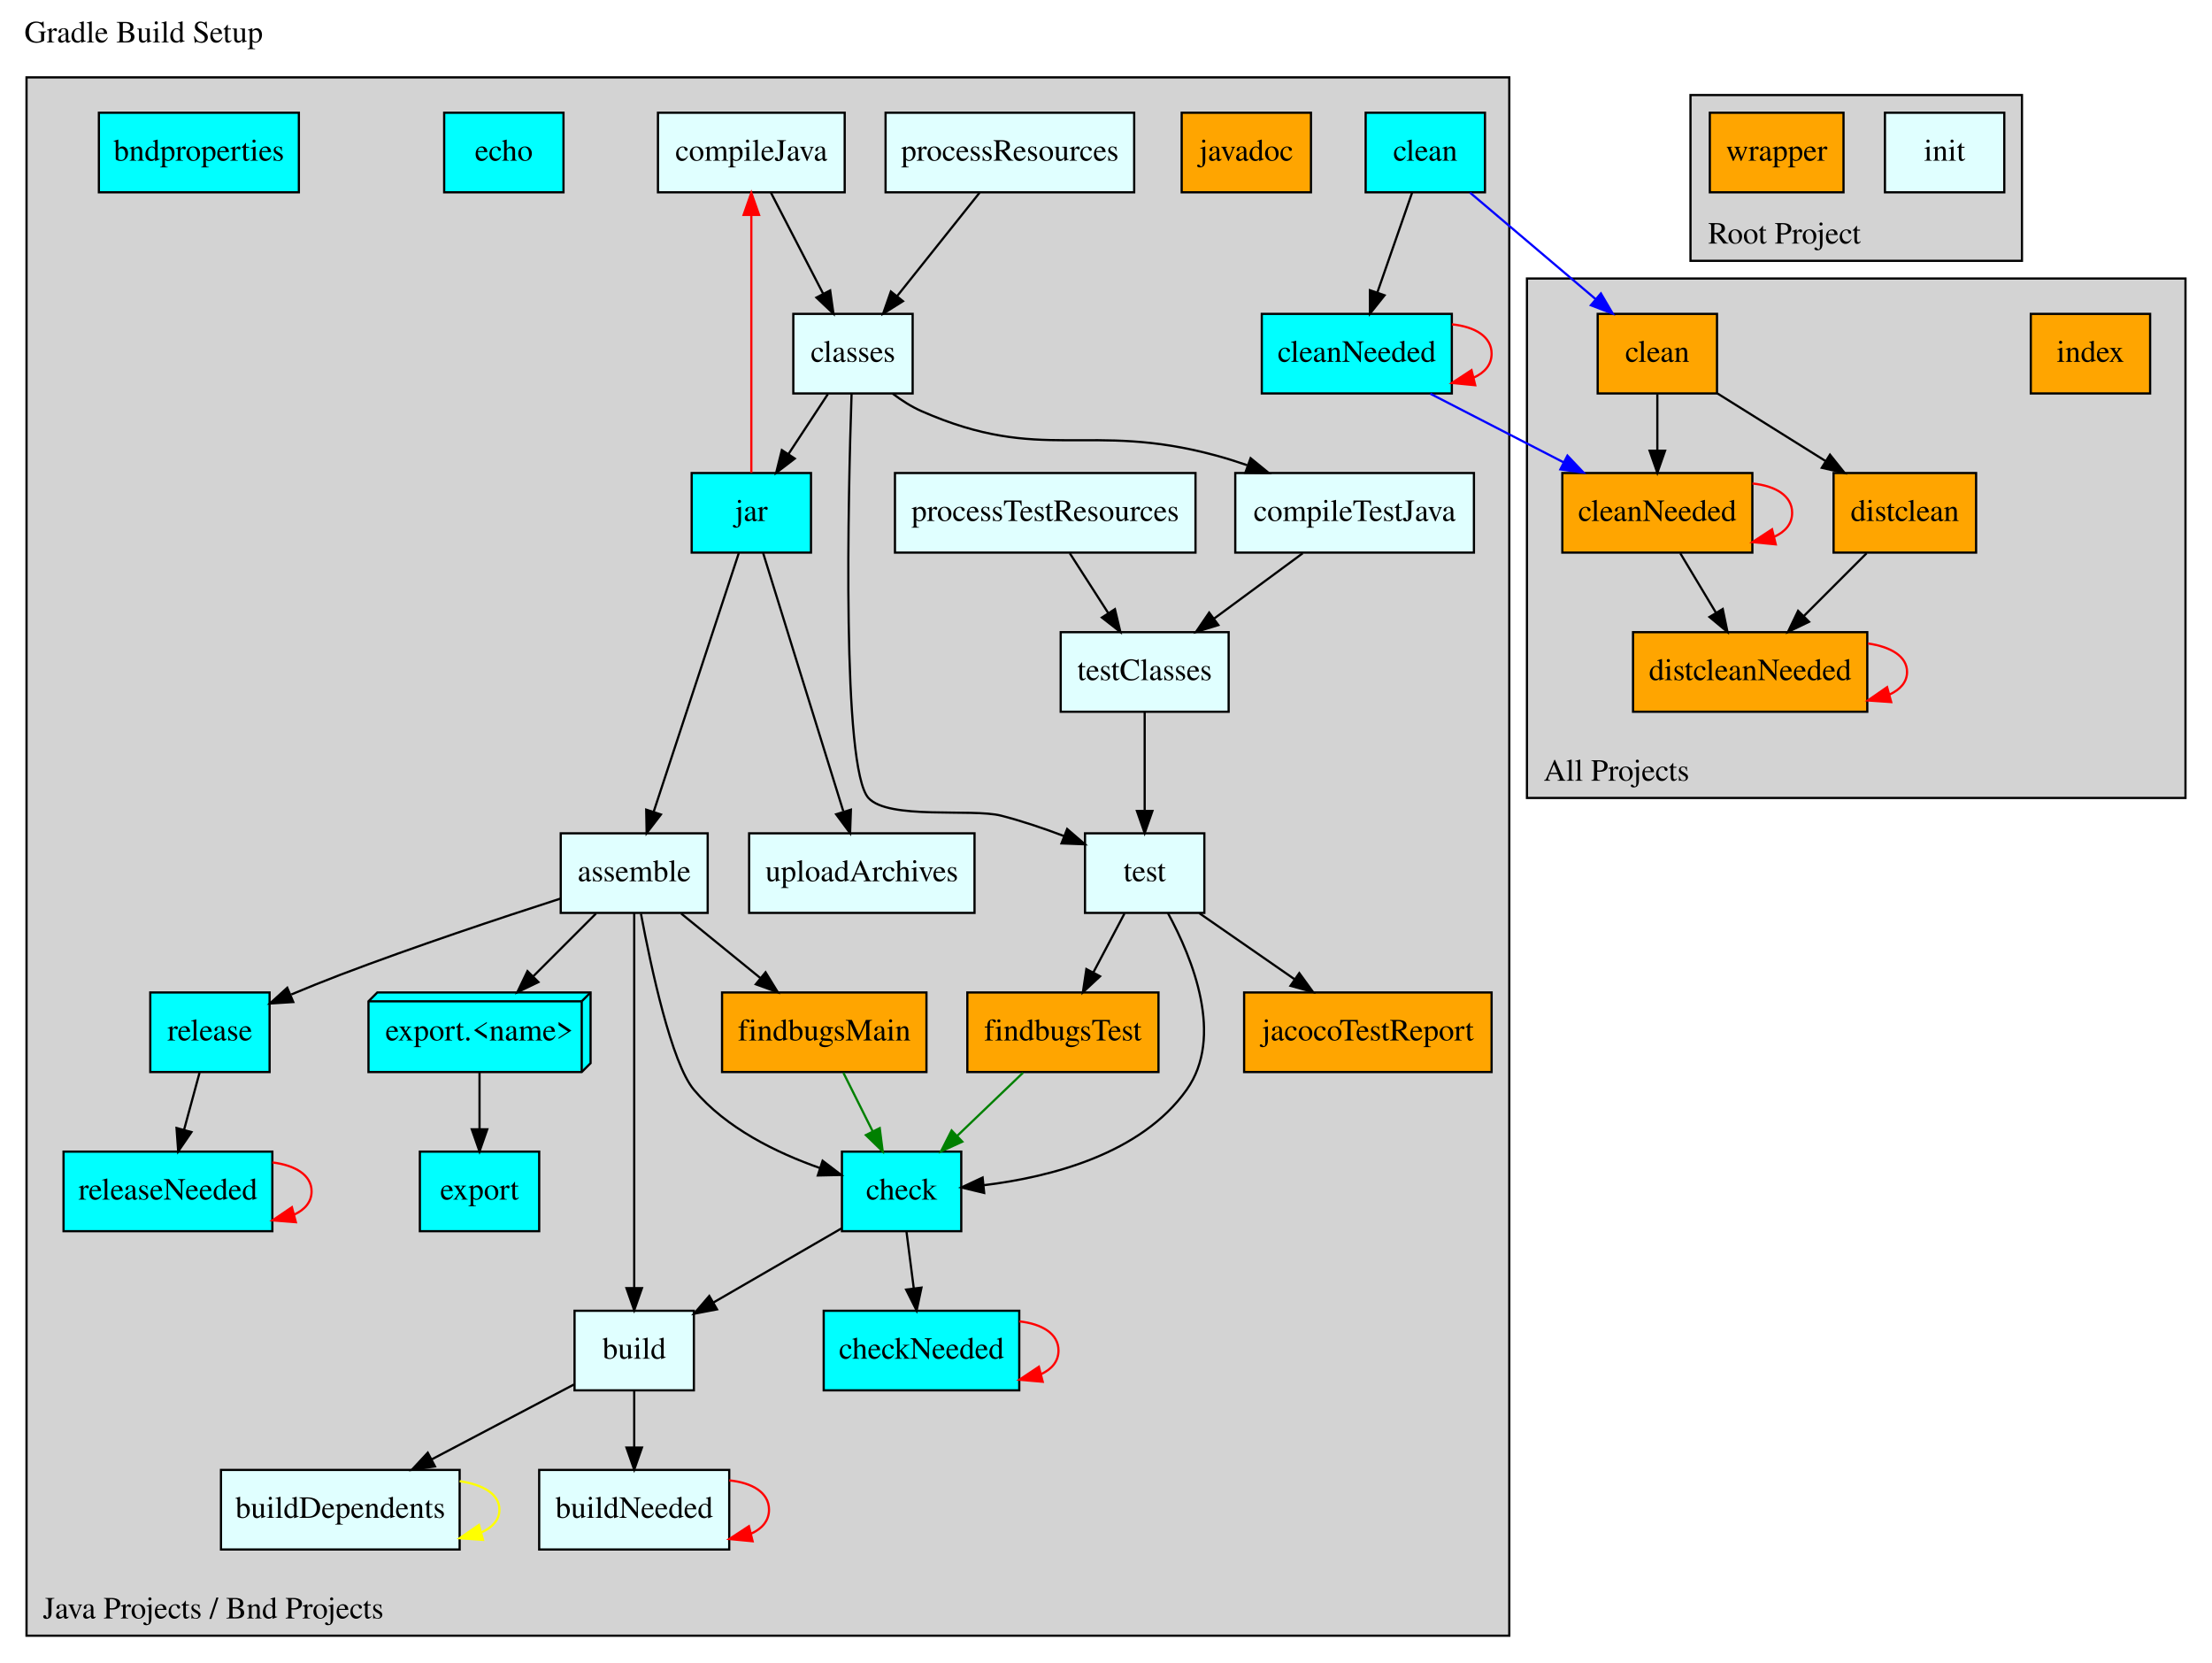
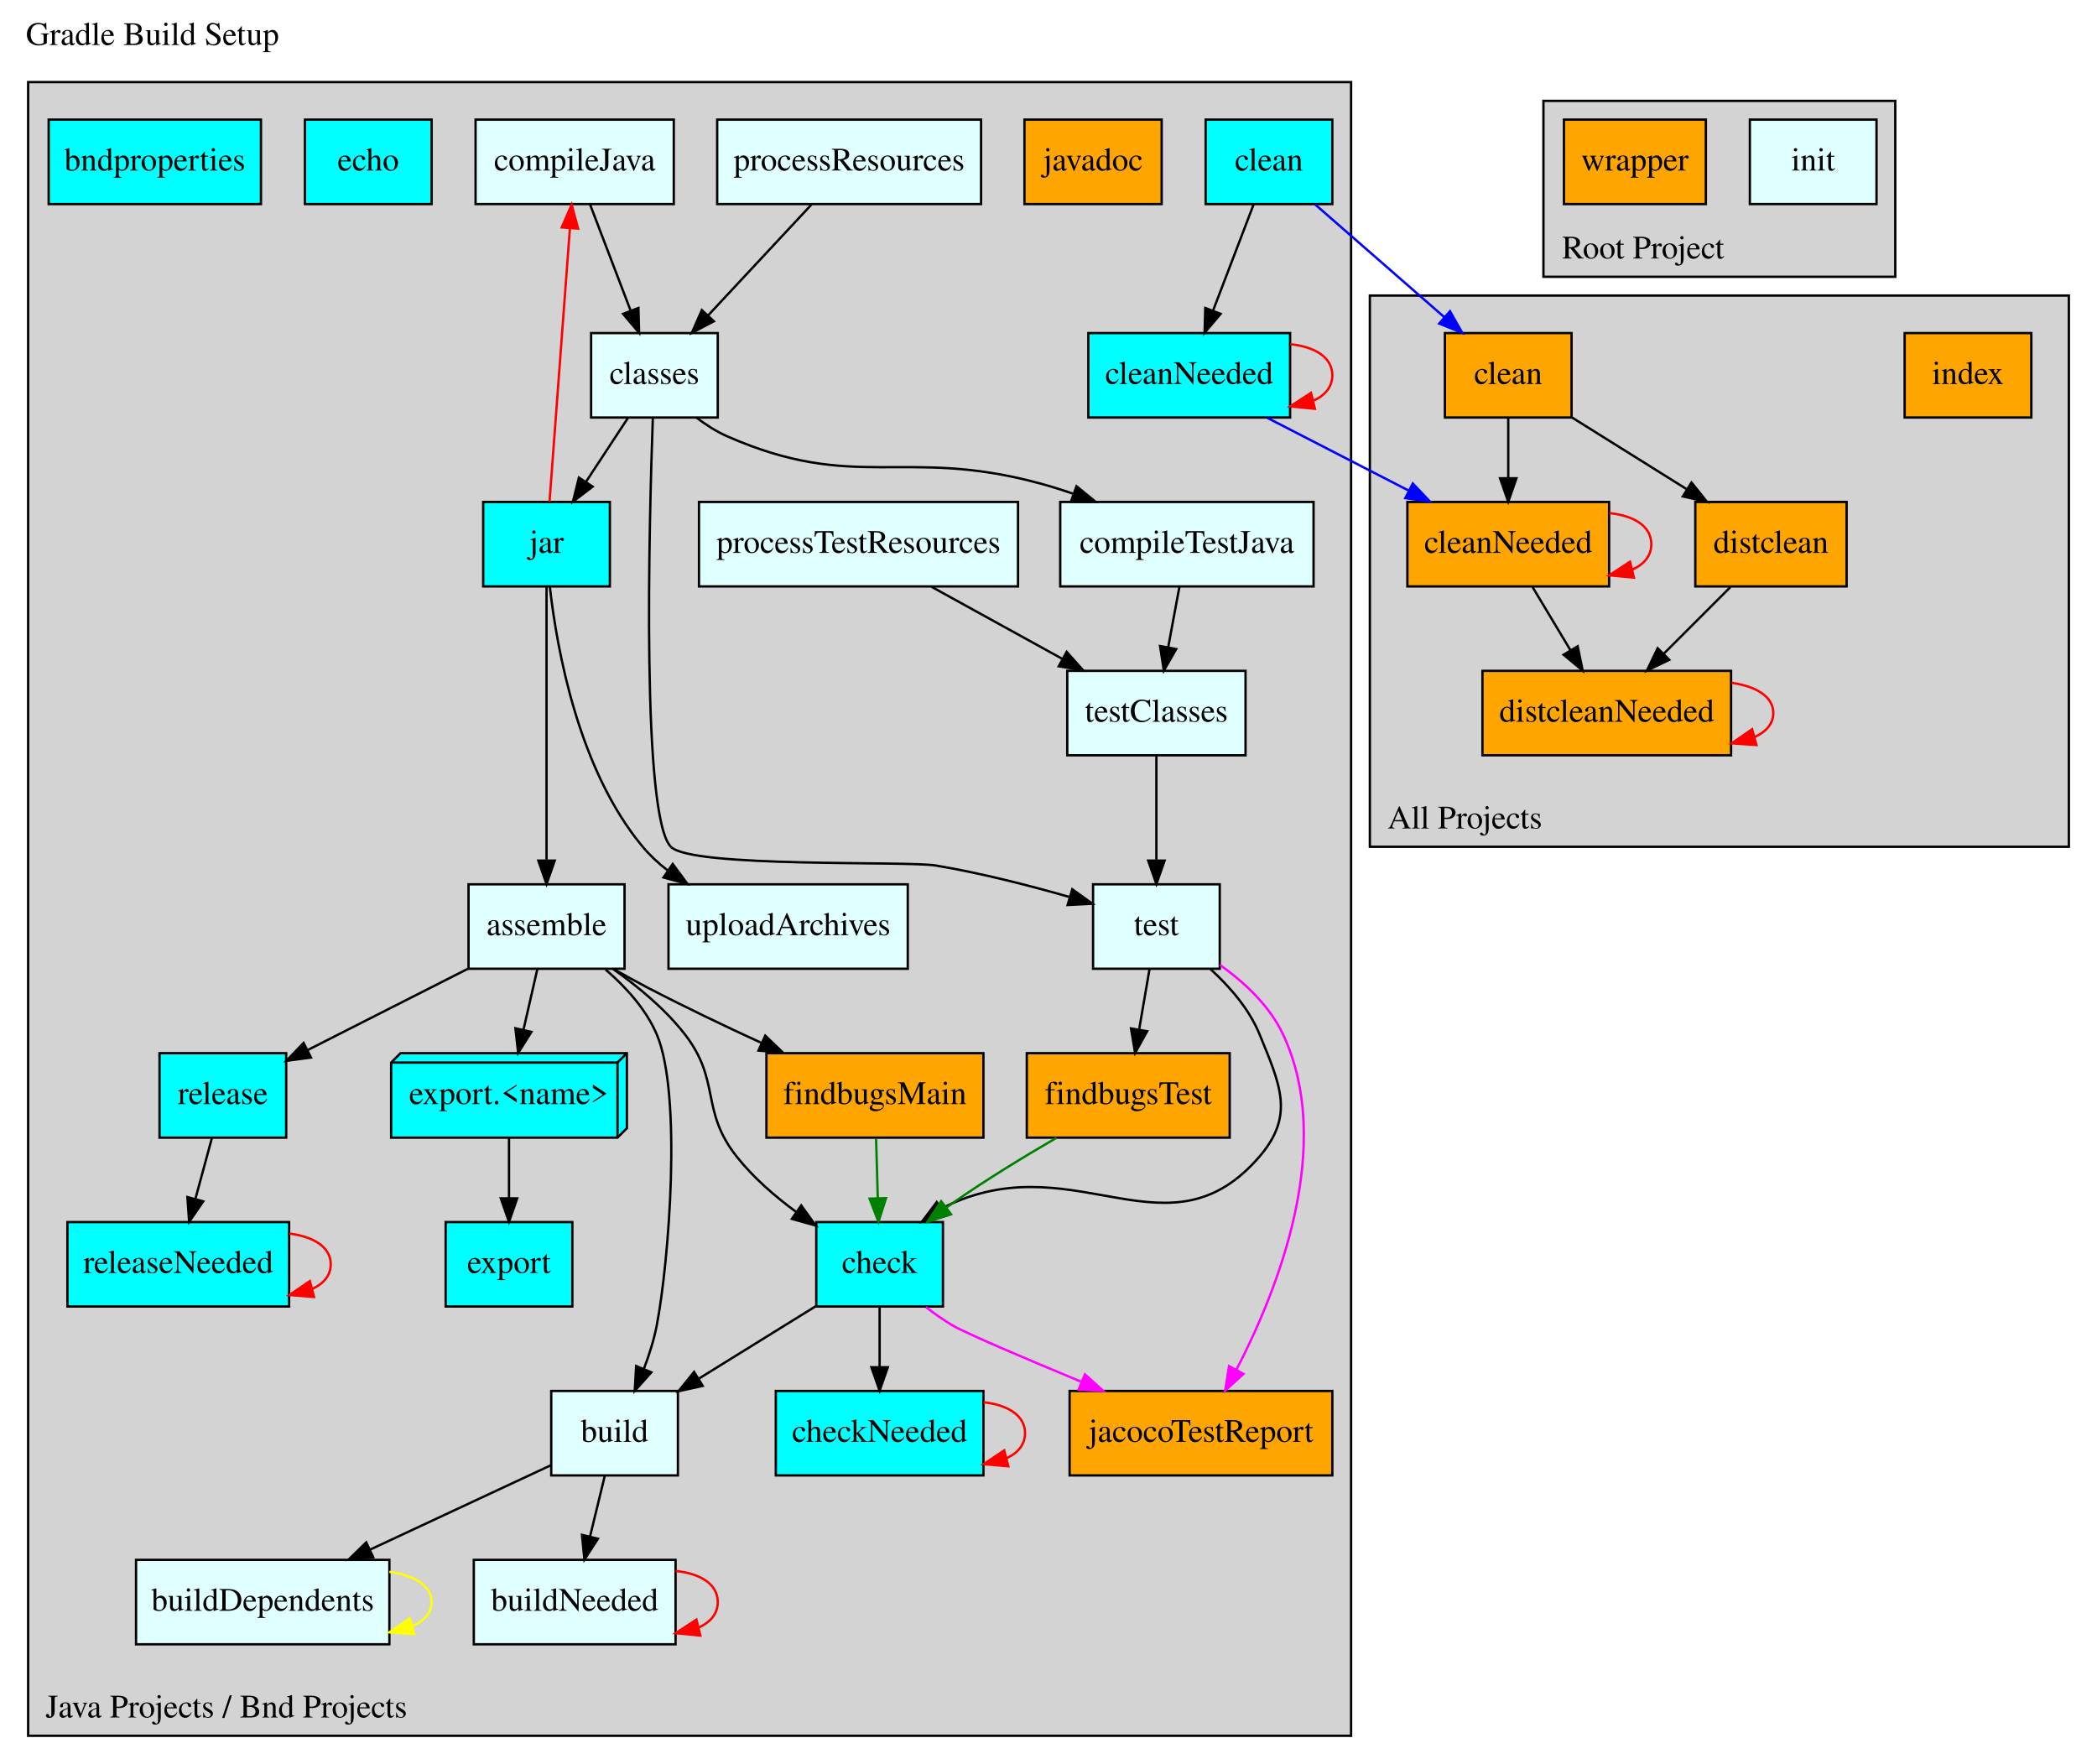
- <svg xmlns="http://www.w3.org/2000/svg" width="1001pt" height="752pt" viewBox="0.00 0.00 1001.00 752.00">
+ <svg xmlns="http://www.w3.org/2000/svg" width="894pt" height="752pt" viewBox="0.00 0.00 894.00 752.00">
  <g id="graph0" class="graph" transform="scale(1 1) rotate(0) translate(4 748)">
-     <polygon fill="white" stroke="white" points="-4,4 -4,-748 997,-748 997,4 -4,4" />
+     <polygon fill="white" stroke="white" points="-4,4 -4,-748 890,-748 890,4 -4,4" />
    <text text-anchor="middle" x="61" y="-728.8" font-family="Times,serif" font-size="14.00">Gradle Build Setup</text>
    <g id="clust1" class="cluster">
-       <polygon fill="lightgrey" stroke="black" points="8,-8 8,-713 679,-713 679,-8 8,-8" />
+       <polygon fill="lightgrey" stroke="black" points="8,-8 8,-713 572,-713 572,-8 8,-8" />
      <text text-anchor="middle" x="92.5" y="-15.8" font-family="Times,serif" font-size="14.00">Java Projects / Bnd Projects</text>
    </g>
    <g id="clust2" class="cluster" />
    <g id="clust3" class="cluster" />
    <g id="clust4" class="cluster" />
    <g id="clust5" class="cluster" />
    <g id="clust6" class="cluster" />
    <g id="clust7" class="cluster" />
    <g id="clust8" class="cluster" />
    <g id="clust9" class="cluster" />
    <g id="clust10" class="cluster" />
    <g id="clust11" class="cluster" />
    <g id="clust12" class="cluster">
-       <polygon fill="lightgrey" stroke="black" points="687,-387 687,-622 985,-622 985,-387 687,-387" />
-       <text text-anchor="middle" x="727.5" y="-394.8" font-family="Times,serif" font-size="14.00">All Projects</text>
+       <polygon fill="lightgrey" stroke="black" points="580,-387 580,-622 878,-622 878,-387 580,-387" />
+       <text text-anchor="middle" x="620.5" y="-394.8" font-family="Times,serif" font-size="14.00">All Projects</text>
    </g>
    <g id="clust13" class="cluster" />
    <g id="clust14" class="cluster" />
    <g id="clust15" class="cluster">
-       <polygon fill="lightgrey" stroke="black" points="761,-630 761,-705 911,-705 911,-630 761,-630" />
-       <text text-anchor="middle" x="803.5" y="-637.8" font-family="Times,serif" font-size="14.00">Root Project</text>
+       <polygon fill="lightgrey" stroke="black" points="654,-630 654,-705 804,-705 804,-630 654,-630" />
+       <text text-anchor="middle" x="696.5" y="-637.8" font-family="Times,serif" font-size="14.00">Root Project</text>
    </g>
    <g id="node1" class="node">
-       <polygon fill="lightcyan" stroke="black" points="378.25,-697 293.75,-697 293.75,-661 378.25,-661 378.25,-697" />
-       <text text-anchor="middle" x="336" y="-675.3" font-family="Times,serif" font-size="14.00">compileJava</text>
+       <polygon fill="lightcyan" stroke="black" points="283.25,-697 198.75,-697 198.75,-661 283.25,-661 283.25,-697" />
+       <text text-anchor="middle" x="241" y="-675.3" font-family="Times,serif" font-size="14.00">compileJava</text>
    </g>
    <g id="node3" class="node">
-       <polygon fill="lightcyan" stroke="black" points="409,-606 355,-606 355,-570 409,-570 409,-606" />
-       <text text-anchor="middle" x="382" y="-584.3" font-family="Times,serif" font-size="14.00">classes</text>
+       <polygon fill="lightcyan" stroke="black" points="302,-606 248,-606 248,-570 302,-570 302,-606" />
+       <text text-anchor="middle" x="275" y="-584.3" font-family="Times,serif" font-size="14.00">classes</text>
    </g>
    <g id="edge1" class="edge">
-       <path fill="none" stroke="black" d="M344.869,-660.84C351.551,-647.912 360.831,-629.958 368.442,-615.232" />
-       <polygon fill="black" stroke="black" points="371.676,-616.598 373.158,-606.107 365.457,-613.384 371.676,-616.598" />
+       <path fill="none" stroke="black" d="M247.556,-660.84C252.447,-648.035 259.223,-630.299 264.818,-615.654" />
+       <polygon fill="black" stroke="black" points="268.165,-616.698 268.465,-606.107 261.626,-614.2 268.165,-616.698" />
    </g>
    <g id="node2" class="node">
-       <polygon fill="lightcyan" stroke="black" points="509.25,-697 396.75,-697 396.75,-661 509.25,-661 509.25,-697" />
-       <text text-anchor="middle" x="453" y="-675.3" font-family="Times,serif" font-size="14.00">processResources</text>
+       <polygon fill="lightcyan" stroke="black" points="414.25,-697 301.75,-697 301.75,-661 414.25,-661 414.25,-697" />
+       <text text-anchor="middle" x="358" y="-675.3" font-family="Times,serif" font-size="14.00">processResources</text>
    </g>
    <g id="edge2" class="edge">
-       <path fill="none" stroke="black" d="M439.31,-660.84C428.702,-647.543 413.852,-628.927 401.927,-613.978" />
-       <polygon fill="black" stroke="black" points="404.62,-611.742 395.647,-606.107 399.148,-616.107 404.62,-611.742" />
+       <path fill="none" stroke="black" d="M341.997,-660.84C329.481,-647.419 311.914,-628.582 297.908,-613.564" />
+       <polygon fill="black" stroke="black" points="300.334,-611.034 290.954,-606.107 295.215,-615.808 300.334,-611.034" />
    </g>
    <g id="node4" class="node">
-       <polygon fill="cyan" stroke="black" points="363,-534 309,-534 309,-498 363,-498 363,-534" />
-       <text text-anchor="middle" x="336" y="-512.3" font-family="Times,serif" font-size="14.00">jar</text>
+       <polygon fill="cyan" stroke="black" points="256,-534 202,-534 202,-498 256,-498 256,-534" />
+       <text text-anchor="middle" x="229" y="-512.3" font-family="Times,serif" font-size="14.00">jar</text>
    </g>
    <g id="edge4" class="edge">
-       <path fill="none" stroke="black" d="M370.629,-569.697C365.282,-561.559 358.796,-551.689 352.889,-542.701" />
-       <polygon fill="black" stroke="black" points="355.657,-540.539 347.24,-534.104 349.807,-544.384 355.657,-540.539" />
+       <path fill="none" stroke="black" d="M263.629,-569.697C258.282,-561.559 251.796,-551.689 245.889,-542.701" />
+       <polygon fill="black" stroke="black" points="248.657,-540.539 240.24,-534.104 242.807,-544.384 248.657,-540.539" />
    </g>
    <g id="node5" class="node">
-       <polygon fill="lightcyan" stroke="black" points="663,-534 555,-534 555,-498 663,-498 663,-534" />
-       <text text-anchor="middle" x="609" y="-512.3" font-family="Times,serif" font-size="14.00">compileTestJava</text>
+       <polygon fill="lightcyan" stroke="black" points="556,-534 448,-534 448,-498 556,-498 556,-534" />
+       <text text-anchor="middle" x="502" y="-512.3" font-family="Times,serif" font-size="14.00">compileTestJava</text>
    </g>
    <g id="edge3" class="edge">
-       <path fill="none" stroke="black" d="M399.959,-569.924C403.996,-566.856 408.442,-564.002 413,-562 467.727,-537.956 488.288,-557.57 546,-542 550.722,-540.726 555.571,-539.207 560.382,-537.556" />
-       <polygon fill="black" stroke="black" points="561.94,-540.714 570.15,-534.017 559.555,-534.132 561.94,-540.714" />
+       <path fill="none" stroke="black" d="M292.959,-569.924C296.996,-566.856 301.442,-564.002 306,-562 360.727,-537.956 381.288,-557.57 439,-542 443.722,-540.726 448.571,-539.207 453.382,-537.556" />
+       <polygon fill="black" stroke="black" points="454.94,-540.714 463.15,-534.017 452.555,-534.132 454.94,-540.714" />
    </g>
    <g id="node8" class="node">
-       <polygon fill="lightcyan" stroke="black" points="541,-371 487,-371 487,-335 541,-335 541,-371" />
-       <text text-anchor="middle" x="514" y="-349.3" font-family="Times,serif" font-size="14.00">test</text>
+       <polygon fill="lightcyan" stroke="black" points="516,-371 462,-371 462,-335 516,-335 516,-371" />
+       <text text-anchor="middle" x="489" y="-349.3" font-family="Times,serif" font-size="14.00">test</text>
    </g>
    <g id="edge5" class="edge">
-       <path fill="none" stroke="black" d="M381.366,-569.954C379.828,-524.05 376.863,-400.383 389,-387 398.036,-377.036 435.966,-382.326 449,-379 458.378,-376.607 468.246,-373.266 477.381,-369.804" />
-       <polygon fill="black" stroke="black" points="478.924,-372.958 486.948,-366.039 476.361,-366.444 478.924,-372.958" />
+       <path fill="none" stroke="black" d="M274.323,-569.914C272.675,-523.907 269.455,-400.001 282,-387 290.74,-377.942 382.585,-381.071 395,-379 414.076,-375.818 434.896,-370.479 452.083,-365.551" />
+       <polygon fill="black" stroke="black" points="453.132,-368.891 461.741,-362.716 451.16,-362.174 453.132,-368.891" />
    </g>
    <g id="edge21" class="edge">
-       <path fill="none" stroke="red" d="M336,-534.106C336,-561.866 336,-616.974 336,-650.354" />
-       <polygon fill="red" stroke="red" points="332.5,-650.77 336,-660.77 339.5,-650.77 332.5,-650.77" />
+       <path fill="none" stroke="red" d="M230.275,-534.106C232.353,-561.986 236.487,-617.453 238.972,-650.788" />
+       <polygon fill="red" stroke="red" points="235.482,-651.058 239.716,-660.77 242.463,-650.538 235.482,-651.058" />
    </g>
    <g id="node9" class="node">
-       <polygon fill="lightcyan" stroke="black" points="437,-371 335,-371 335,-335 437,-335 437,-371" />
-       <text text-anchor="middle" x="386" y="-349.3" font-family="Times,serif" font-size="14.00">uploadArchives</text>
+       <polygon fill="lightcyan" stroke="black" points="383,-371 281,-371 281,-335 383,-335 383,-371" />
+       <text text-anchor="middle" x="332" y="-349.3" font-family="Times,serif" font-size="14.00">uploadArchives</text>
    </g>
    <g id="edge8" class="edge">
-       <path fill="none" stroke="black" d="M341.351,-497.77C350.035,-469.808 367.263,-414.333 377.595,-381.064" />
-       <polygon fill="black" stroke="black" points="381.064,-381.694 380.688,-371.106 374.379,-379.618 381.064,-381.694" />
+       <path fill="none" stroke="black" d="M230.423,-497.706C233.438,-471.1 242.627,-419.775 270,-387 273.109,-383.277 276.75,-379.914 280.681,-376.889" />
+       <polygon fill="black" stroke="black" points="282.799,-379.681 289.081,-371.149 278.85,-373.901 282.799,-379.681" />
    </g>
    <g id="node10" class="node">
-       <polygon fill="lightcyan" stroke="black" points="316.25,-371 249.75,-371 249.75,-335 316.25,-335 316.25,-371" />
-       <text text-anchor="middle" x="283" y="-349.3" font-family="Times,serif" font-size="14.00">assemble</text>
+       <polygon fill="lightcyan" stroke="black" points="262.25,-371 195.75,-371 195.75,-335 262.25,-335 262.25,-371" />
+       <text text-anchor="middle" x="229" y="-349.3" font-family="Times,serif" font-size="14.00">assemble</text>
    </g>
    <g id="edge9" class="edge">
-       <path fill="none" stroke="black" d="M330.328,-497.77C321.083,-469.687 302.703,-413.853 291.768,-380.633" />
-       <polygon fill="black" stroke="black" points="295.083,-379.51 288.631,-371.106 288.434,-381.699 295.083,-379.51" />
+       <path fill="none" stroke="black" d="M229,-497.77C229,-469.929 229,-414.813 229,-381.498" />
+       <polygon fill="black" stroke="black" points="232.5,-381.106 229,-371.106 225.5,-381.106 232.5,-381.106" />
    </g>
    <g id="node7" class="node">
-       <polygon fill="lightcyan" stroke="black" points="552,-462 476,-462 476,-426 552,-426 552,-462" />
-       <text text-anchor="middle" x="514" y="-440.3" font-family="Times,serif" font-size="14.00">testClasses</text>
+       <polygon fill="lightcyan" stroke="black" points="527,-462 451,-462 451,-426 527,-426 527,-462" />
+       <text text-anchor="middle" x="489" y="-440.3" font-family="Times,serif" font-size="14.00">testClasses</text>
    </g>
    <g id="edge6" class="edge">
-       <path fill="none" stroke="black" d="M585.517,-497.697C573.437,-488.796 558.546,-477.823 545.484,-468.199" />
-       <polygon fill="black" stroke="black" points="547.34,-465.219 537.213,-462.104 543.187,-470.854 547.34,-465.219" />
+       <path fill="none" stroke="black" d="M498.787,-497.697C497.354,-489.983 495.632,-480.712 494.035,-472.112" />
+       <polygon fill="black" stroke="black" points="497.444,-471.297 492.177,-462.104 490.561,-472.575 497.444,-471.297" />
    </g>
    <g id="node6" class="node">
-       <polygon fill="lightcyan" stroke="black" points="537,-534 401,-534 401,-498 537,-498 537,-534" />
-       <text text-anchor="middle" x="469" y="-512.3" font-family="Times,serif" font-size="14.00">processTestResources</text>
+       <polygon fill="lightcyan" stroke="black" points="430,-534 294,-534 294,-498 430,-498 430,-534" />
+       <text text-anchor="middle" x="362" y="-512.3" font-family="Times,serif" font-size="14.00">processTestResources</text>
    </g>
    <g id="edge7" class="edge">
-       <path fill="none" stroke="black" d="M480.124,-497.697C485.355,-489.559 491.7,-479.689 497.478,-470.701" />
-       <polygon fill="black" stroke="black" points="500.541,-472.409 503.004,-462.104 494.653,-468.623 500.541,-472.409" />
+       <path fill="none" stroke="black" d="M393.068,-497.876C409.827,-488.639 430.706,-477.131 448.702,-467.212" />
+       <polygon fill="black" stroke="black" points="450.745,-470.082 457.813,-462.19 447.366,-463.952 450.745,-470.082" />
    </g>
    <g id="edge10" class="edge">
-       <path fill="none" stroke="black" d="M514,-425.84C514,-413.281 514,-395.979 514,-381.502" />
-       <polygon fill="black" stroke="black" points="517.5,-381.107 514,-371.107 510.5,-381.107 517.5,-381.107" />
+       <path fill="none" stroke="black" d="M489,-425.84C489,-413.281 489,-395.979 489,-381.502" />
+       <polygon fill="black" stroke="black" points="492.5,-381.107 489,-371.107 485.5,-381.107 492.5,-381.107" />
    </g>
    <g id="node11" class="node">
-       <polygon fill="cyan" stroke="black" points="431,-227 377,-227 377,-191 431,-191 431,-227" />
-       <text text-anchor="middle" x="404" y="-205.3" font-family="Times,serif" font-size="14.00">check</text>
+       <polygon fill="cyan" stroke="black" points="398,-227 344,-227 344,-191 398,-191 398,-227" />
+       <text text-anchor="middle" x="371" y="-205.3" font-family="Times,serif" font-size="14.00">check</text>
    </g>
    <g id="edge13" class="edge">
-       <path fill="none" stroke="black" d="M524.513,-334.932C535.806,-314.167 549.992,-278.924 533,-255 512.359,-225.939 471.497,-215.49 441.268,-211.816" />
-       <polygon fill="black" stroke="black" points="441.373,-208.309 431.07,-210.78 440.665,-215.273 441.373,-208.309" />
+       <path fill="none" stroke="black" d="M512.113,-334.803C520.333,-327.284 528.628,-317.725 533,-307 541.724,-285.599 548.058,-272.532 533,-255 494.625,-210.321 455.896,-258.751 402,-235 400.434,-234.31 398.881,-233.52 397.353,-232.655" />
+       <polygon fill="black" stroke="black" points="399.227,-229.697 388.963,-227.069 395.347,-235.524 399.227,-229.697" />
    </g>
    <g id="node21" class="node">
      <polygon fill="orange" stroke="black" points="520.25,-299 433.75,-299 433.75,-263 520.25,-263 520.25,-299" />
      <text text-anchor="middle" x="477" y="-277.3" font-family="Times,serif" font-size="14.00">findbugsTest</text>
    </g>
    <g id="edge30" class="edge">
-       <path fill="none" stroke="black" d="M504.854,-334.697C500.597,-326.644 495.444,-316.894 490.734,-307.982" />
-       <polygon fill="black" stroke="black" points="493.808,-306.31 486.041,-299.104 487.62,-309.581 493.808,-306.31" />
+       <path fill="none" stroke="black" d="M486.034,-334.697C484.711,-326.983 483.122,-317.712 481.648,-309.112" />
+       <polygon fill="black" stroke="black" points="485.072,-308.369 479.932,-299.104 478.172,-309.552 485.072,-308.369" />
    </g>
    <g id="node27" class="node">
-       <polygon fill="orange" stroke="black" points="671,-299 559,-299 559,-263 671,-263 671,-299" />
-       <text text-anchor="middle" x="615" y="-277.3" font-family="Times,serif" font-size="14.00">jacocoTestReport</text>
+       <polygon fill="orange" stroke="black" points="564,-155 452,-155 452,-119 564,-119 564,-155" />
+       <text text-anchor="middle" x="508" y="-133.3" font-family="Times,serif" font-size="14.00">jacocoTestReport</text>
    </g>
    <g id="edge33" class="edge">
-       <path fill="none" stroke="black" d="M538.707,-334.876C551.669,-325.893 567.728,-314.763 581.765,-305.034" />
-       <polygon fill="black" stroke="black" points="583.972,-307.763 590.198,-299.19 579.985,-302.009 583.972,-307.763" />
+       <path fill="none" stroke="magenta" d="M516.102,-336.647C526.535,-329.174 537.306,-319.157 543,-307 565.188,-259.628 540.834,-198.268 523.1,-164.032" />
+       <polygon fill="magenta" stroke="magenta" points="526.134,-162.283 518.318,-155.129 519.967,-165.595 526.134,-162.283" />
    </g>
    <g id="edge12" class="edge">
-       <path fill="none" stroke="black" d="M286.053,-334.616C290.649,-310.112 299.89,-267.054 310,-255 324.621,-237.567 347.56,-226.402 367.117,-219.554" />
-       <polygon fill="black" stroke="black" points="368.256,-222.865 376.683,-216.444 366.091,-216.208 368.256,-222.865" />
+       <path fill="none" stroke="black" d="M257.41,-334.87C268.077,-327.36 279.631,-317.79 288,-307 303.38,-287.171 294.462,-274.705 310,-255 317.05,-246.06 326.302,-238.023 335.462,-231.299" />
+       <polygon fill="black" stroke="black" points="337.576,-234.092 343.783,-225.506 333.576,-228.348 337.576,-234.092" />
    </g>
    <g id="node13" class="node">
      <polygon fill="cyan" stroke="black" points="118,-299 64,-299 64,-263 118,-263 118,-299" />
      <text text-anchor="middle" x="91" y="-277.3" font-family="Times,serif" font-size="14.00">release</text>
    </g>
    <g id="edge22" class="edge">
-       <path fill="none" stroke="black" d="M249.688,-341.491C222.638,-332.776 183.605,-319.784 150,-307 142.78,-304.253 135.136,-301.157 127.829,-298.104" />
-       <polygon fill="black" stroke="black" points="128.719,-294.68 118.146,-294.003 125.989,-301.125 128.719,-294.68" />
+       <path fill="none" stroke="black" d="M195.594,-335.055C174.887,-324.552 148.291,-311.061 127.1,-300.312" />
+       <polygon fill="black" stroke="black" points="128.586,-297.141 118.084,-295.738 125.419,-303.384 128.586,-297.141" />
    </g>
    <g id="node15" class="node">
      <polygon fill="cyan" stroke="black" points="263.25,-299 166.75,-299 162.75,-295 162.75,-263 259.25,-263 263.25,-267 263.25,-299" />
      <polyline fill="none" stroke="black" points="259.25,-295 162.75,-295 " />
      <polyline fill="none" stroke="black" points="259.25,-295 259.25,-263 " />
      <polyline fill="none" stroke="black" points="259.25,-295 263.25,-299 " />
      <text text-anchor="middle" x="213" y="-277.3" font-family="Times,serif" font-size="14.00">export.&lt;name&gt;</text>
    </g>
    <g id="edge23" class="edge">
-       <path fill="none" stroke="black" d="M265.697,-334.697C257.135,-326.135 246.656,-315.656 237.304,-306.304" />
-       <polygon fill="black" stroke="black" points="239.65,-303.701 230.104,-299.104 234.701,-308.65 239.65,-303.701" />
+       <path fill="none" stroke="black" d="M225.045,-334.697C223.282,-326.983 221.163,-317.712 219.197,-309.112" />
+       <polygon fill="black" stroke="black" points="222.55,-308.073 216.91,-299.104 215.726,-309.633 222.55,-308.073" />
    </g>
    <g id="node17" class="node">
-       <polygon fill="lightcyan" stroke="black" points="310,-155 256,-155 256,-119 310,-119 310,-155" />
-       <text text-anchor="middle" x="283" y="-133.3" font-family="Times,serif" font-size="14.00">build</text>
+       <polygon fill="lightcyan" stroke="black" points="285,-155 231,-155 231,-119 285,-119 285,-155" />
+       <text text-anchor="middle" x="258" y="-133.3" font-family="Times,serif" font-size="14.00">build</text>
    </g>
    <g id="edge11" class="edge">
-       <path fill="none" stroke="black" d="M283,-334.849C283,-297.832 283,-210.181 283,-165.386" />
-       <polygon fill="black" stroke="black" points="286.5,-165.232 283,-155.232 279.5,-165.232 286.5,-165.232" />
+       <path fill="none" stroke="black" d="M254.152,-334.673C262.764,-327.257 271.386,-317.805 276,-307 286.821,-281.658 281.211,-210.058 276,-183 274.818,-176.86 272.805,-170.493 270.543,-164.548" />
+       <polygon fill="black" stroke="black" points="273.67,-162.951 266.606,-155.055 267.205,-165.633 273.67,-162.951" />
    </g>
    <g id="node20" class="node">
      <polygon fill="orange" stroke="black" points="415.25,-299 322.75,-299 322.75,-263 415.25,-263 415.25,-299" />
      <text text-anchor="middle" x="369" y="-277.3" font-family="Times,serif" font-size="14.00">findbugsMain</text>
    </g>
    <g id="edge29" class="edge">
-       <path fill="none" stroke="black" d="M304.258,-334.697C315.089,-325.881 328.418,-315.032 340.16,-305.474" />
-       <polygon fill="black" stroke="black" points="342.44,-308.132 347.986,-299.104 338.021,-302.703 342.44,-308.132" />
+       <path fill="none" stroke="black" d="M257.476,-334.952C262.282,-332.217 267.252,-329.475 272,-327 287.541,-318.899 304.812,-310.653 320.422,-303.471" />
+       <polygon fill="black" stroke="black" points="322.253,-306.483 329.897,-299.148 319.347,-300.115 322.253,-306.483" />
    </g>
    <g id="node12" class="node">
-       <polygon fill="cyan" stroke="black" points="457.25,-155 368.75,-155 368.75,-119 457.25,-119 457.25,-155" />
-       <text text-anchor="middle" x="413" y="-133.3" font-family="Times,serif" font-size="14.00">checkNeeded</text>
+       <polygon fill="cyan" stroke="black" points="415.25,-155 326.75,-155 326.75,-119 415.25,-119 415.25,-155" />
+       <text text-anchor="middle" x="371" y="-133.3" font-family="Times,serif" font-size="14.00">checkNeeded</text>
    </g>
    <g id="edge14" class="edge">
-       <path fill="none" stroke="black" d="M406.225,-190.697C407.217,-182.983 408.408,-173.712 409.514,-165.112" />
-       <polygon fill="black" stroke="black" points="412.997,-165.469 410.801,-155.104 406.054,-164.576 412.997,-165.469" />
+       <path fill="none" stroke="black" d="M371,-190.697C371,-182.983 371,-173.712 371,-165.112" />
+       <polygon fill="black" stroke="black" points="374.5,-165.104 371,-155.104 367.5,-165.104 374.5,-165.104" />
    </g>
    <g id="edge16" class="edge">
-       <path fill="none" stroke="black" d="M376.845,-192.291C359.72,-182.383 337.411,-169.477 318.841,-158.734" />
-       <polygon fill="black" stroke="black" points="320.473,-155.635 310.064,-153.657 316.967,-161.694 320.473,-155.635" />
+       <path fill="none" stroke="black" d="M343.934,-191.233C328.949,-181.951 310.132,-170.294 293.929,-160.257" />
+       <polygon fill="black" stroke="black" points="295.581,-157.163 285.237,-154.873 291.895,-163.114 295.581,-157.163" />
+     </g>
+     <g id="edge34" class="edge">
+       <path fill="none" stroke="magenta" d="M390.752,-190.746C394.37,-187.975 398.205,-185.275 402,-183 407.341,-179.798 432.588,-169.055 457.101,-158.869" />
+       <polygon fill="magenta" stroke="magenta" points="458.518,-162.071 466.417,-155.01 455.839,-155.604 458.518,-162.071" />
    </g>
    <g id="edge15" class="edge">
-       <path fill="none" stroke="red" d="M457.306,-150.203C467.507,-149.065 475,-144.664 475,-137 475,-132.09 471.925,-128.52 467.032,-126.288" />
-       <polygon fill="red" stroke="red" points="467.862,-122.888 457.306,-123.797 466.125,-129.669 467.862,-122.888" />
+       <path fill="none" stroke="red" d="M415.306,-150.203C425.507,-149.065 433,-144.664 433,-137 433,-132.09 429.925,-128.52 425.032,-126.288" />
+       <polygon fill="red" stroke="red" points="425.862,-122.888 415.306,-123.797 424.125,-129.669 425.862,-122.888" />
    </g>
    <g id="node14" class="node">
      <polygon fill="cyan" stroke="black" points="119.25,-227 24.75,-227 24.75,-191 119.25,-191 119.25,-227" />
      <text text-anchor="middle" x="72" y="-205.3" font-family="Times,serif" font-size="14.00">releaseNeeded</text>
    </g>
    <g id="edge25" class="edge">
      <path fill="none" stroke="black" d="M86.303,-262.697C84.187,-254.898 81.638,-245.509 79.282,-236.829" />
      <polygon fill="black" stroke="black" points="82.64,-235.838 76.643,-227.104 75.884,-237.672 82.64,-235.838" />
    </g>
    <g id="edge26" class="edge">
      <path fill="none" stroke="red" d="M119.326,-222.101C129.571,-220.82 137,-216.453 137,-209 137,-204.225 133.951,-200.717 129.066,-198.476" />
      <polygon fill="red" stroke="red" points="129.889,-195.073 119.326,-195.899 128.098,-201.84 129.889,-195.073" />
    </g>
    <g id="node16" class="node">
      <polygon fill="cyan" stroke="black" points="240,-227 186,-227 186,-191 240,-191 240,-227" />
      <text text-anchor="middle" x="213" y="-205.3" font-family="Times,serif" font-size="14.00">export</text>
    </g>
    <g id="edge24" class="edge">
      <path fill="none" stroke="black" d="M213,-262.697C213,-254.983 213,-245.712 213,-237.112" />
      <polygon fill="black" stroke="black" points="216.5,-237.104 213,-227.104 209.5,-237.104 216.5,-237.104" />
    </g>
    <g id="node18" class="node">
-       <polygon fill="lightcyan" stroke="black" points="204,-83 96,-83 96,-47 204,-47 204,-83" />
-       <text text-anchor="middle" x="150" y="-61.3" font-family="Times,serif" font-size="14.00">buildDependents</text>
+       <polygon fill="lightcyan" stroke="black" points="162,-83 54,-83 54,-47 162,-47 162,-83" />
+       <text text-anchor="middle" x="108" y="-61.3" font-family="Times,serif" font-size="14.00">buildDependents</text>
    </g>
    <g id="edge17" class="edge">
-       <path fill="none" stroke="black" d="M255.765,-121.666C237.228,-111.91 212.351,-98.816 191.38,-87.779" />
-       <polygon fill="black" stroke="black" points="192.839,-84.592 182.36,-83.032 189.579,-90.786 192.839,-84.592" />
+       <path fill="none" stroke="black" d="M230.836,-123.324C209.426,-113.332 179.089,-99.175 153.921,-87.43" />
+       <polygon fill="black" stroke="black" points="155.1,-84.118 144.558,-83.06 152.139,-90.461 155.1,-84.118" />
    </g>
    <g id="node19" class="node">
-       <polygon fill="lightcyan" stroke="black" points="326,-83 240,-83 240,-47 326,-47 326,-83" />
-       <text text-anchor="middle" x="283" y="-61.3" font-family="Times,serif" font-size="14.00">buildNeeded</text>
+       <polygon fill="lightcyan" stroke="black" points="284,-83 198,-83 198,-47 284,-47 284,-83" />
+       <text text-anchor="middle" x="241" y="-61.3" font-family="Times,serif" font-size="14.00">buildNeeded</text>
    </g>
    <g id="edge19" class="edge">
-       <path fill="none" stroke="black" d="M283,-118.697C283,-110.983 283,-101.712 283,-93.112" />
-       <polygon fill="black" stroke="black" points="286.5,-93.104 283,-83.104 279.5,-93.104 286.5,-93.104" />
+       <path fill="none" stroke="black" d="M253.798,-118.697C251.904,-110.898 249.623,-101.509 247.516,-92.829" />
+       <polygon fill="black" stroke="black" points="250.915,-91.996 245.154,-83.104 244.113,-93.648 250.915,-91.996" />
    </g>
    <g id="edge18" class="edge">
-       <path fill="none" stroke="yellow" d="M204.007,-77.899C214.529,-76.401 222,-72.102 222,-65 222,-60.451 218.934,-57.051 213.964,-54.801" />
-       <polygon fill="yellow" stroke="yellow" points="214.575,-51.341 204.007,-52.101 212.742,-58.096 214.575,-51.341" />
+       <path fill="none" stroke="yellow" d="M162.007,-77.899C172.529,-76.401 180,-72.102 180,-65 180,-60.451 176.934,-57.051 171.964,-54.801" />
+       <polygon fill="yellow" stroke="yellow" points="172.575,-51.341 162.007,-52.101 170.742,-58.096 172.575,-51.341" />
    </g>
    <g id="edge20" class="edge">
-       <path fill="none" stroke="red" d="M326.036,-78.262C336.355,-77.225 344,-72.805 344,-65 344,-60 340.862,-56.389 335.894,-54.167" />
-       <polygon fill="red" stroke="red" points="336.583,-50.732 326.036,-51.738 334.909,-57.529 336.583,-50.732" />
+       <path fill="none" stroke="red" d="M284.036,-78.262C294.355,-77.225 302,-72.805 302,-65 302,-60 298.862,-56.389 293.894,-54.167" />
+       <polygon fill="red" stroke="red" points="294.583,-50.732 284.036,-51.738 292.909,-57.529 294.583,-50.732" />
    </g>
    <g id="edge31" class="edge">
-       <path fill="none" stroke="green" d="M377.652,-262.697C381.636,-254.728 386.45,-245.1 390.868,-236.264" />
-       <polygon fill="green" stroke="green" points="394.106,-237.614 395.448,-227.104 387.845,-234.483 394.106,-237.614" />
+       <path fill="none" stroke="green" d="M369.494,-262.697C369.715,-254.983 369.98,-245.712 370.225,-237.112" />
+       <polygon fill="green" stroke="green" points="373.724,-237.2 370.511,-227.104 366.727,-237 373.724,-237.2" />
    </g>
    <g id="edge32" class="edge">
-       <path fill="none" stroke="green" d="M458.955,-262.697C449.938,-254.05 438.882,-243.449 429.057,-234.027" />
-       <polygon fill="green" stroke="green" points="431.478,-231.499 421.837,-227.104 426.633,-236.552 431.478,-231.499" />
+       <path fill="none" stroke="green" d="M446.473,-262.971C432.618,-254.918 416.193,-244.91 402,-235 401.231,-234.463 400.457,-233.913 399.68,-233.353" />
+       <polygon fill="green" stroke="green" points="401.461,-230.312 391.371,-227.083 397.245,-235.9 401.461,-230.312" />
    </g>
    <g id="node22" class="node">
-       <polygon fill="orange" stroke="black" points="589.25,-697 530.75,-697 530.75,-661 589.25,-661 589.25,-697" />
-       <text text-anchor="middle" x="560" y="-675.3" font-family="Times,serif" font-size="14.00">javadoc</text>
+       <polygon fill="orange" stroke="black" points="491.25,-697 432.75,-697 432.75,-661 491.25,-661 491.25,-697" />
+       <text text-anchor="middle" x="462" y="-675.3" font-family="Times,serif" font-size="14.00">javadoc</text>
    </g>
    <g id="node23" class="node">
-       <polygon fill="cyan" stroke="black" points="668,-697 614,-697 614,-661 668,-661 668,-697" />
-       <text text-anchor="middle" x="641" y="-675.3" font-family="Times,serif" font-size="14.00">clean</text>
+       <polygon fill="cyan" stroke="black" points="564,-697 510,-697 510,-661 564,-661 564,-697" />
+       <text text-anchor="middle" x="537" y="-675.3" font-family="Times,serif" font-size="14.00">clean</text>
    </g>
    <g id="node24" class="node">
-       <polygon fill="cyan" stroke="black" points="653,-606 567,-606 567,-570 653,-570 653,-606" />
-       <text text-anchor="middle" x="610" y="-584.3" font-family="Times,serif" font-size="14.00">cleanNeeded</text>
+       <polygon fill="cyan" stroke="black" points="546,-606 460,-606 460,-570 546,-570 546,-606" />
+       <text text-anchor="middle" x="503" y="-584.3" font-family="Times,serif" font-size="14.00">cleanNeeded</text>
    </g>
    <g id="edge27" class="edge">
-       <path fill="none" stroke="black" d="M635.023,-660.84C630.563,-648.035 624.385,-630.299 619.284,-615.654" />
-       <polygon fill="black" stroke="black" points="622.553,-614.4 615.959,-606.107 615.943,-616.702 622.553,-614.4" />
+       <path fill="none" stroke="black" d="M530.444,-660.84C525.553,-648.035 518.777,-630.299 513.182,-615.654" />
+       <polygon fill="black" stroke="black" points="516.374,-614.2 509.535,-606.107 509.835,-616.698 516.374,-614.2" />
    </g>
    <g id="node29" class="node">
-       <polygon fill="orange" stroke="black" points="773,-606 719,-606 719,-570 773,-570 773,-606" />
-       <text text-anchor="middle" x="746" y="-584.3" font-family="Times,serif" font-size="14.00">clean</text>
-     </g>
-     <g id="edge34" class="edge">
-       <path fill="none" stroke="blue" d="M661.245,-660.84C677.369,-647.173 700.12,-627.889 717.991,-612.741" />
-       <polygon fill="blue" stroke="blue" points="720.452,-615.243 725.817,-606.107 715.926,-609.903 720.452,-615.243" />
+       <polygon fill="orange" stroke="black" points="666,-606 612,-606 612,-570 666,-570 666,-606" />
+       <text text-anchor="middle" x="639" y="-584.3" font-family="Times,serif" font-size="14.00">clean</text>
+     </g>
+     <g id="edge35" class="edge">
+       <path fill="none" stroke="blue" d="M556.667,-660.84C572.33,-647.173 594.43,-627.889 611.791,-612.741" />
+       <polygon fill="blue" stroke="blue" points="614.16,-615.319 619.394,-606.107 609.558,-610.045 614.16,-615.319" />
    </g>
    <g id="edge28" class="edge">
-       <path fill="none" stroke="red" d="M653.036,-601.262C663.355,-600.225 671,-595.805 671,-588 671,-583 667.862,-579.389 662.894,-577.167" />
-       <polygon fill="red" stroke="red" points="663.583,-573.732 653.036,-574.738 661.909,-580.529 663.583,-573.732" />
+       <path fill="none" stroke="red" d="M546.036,-601.262C556.355,-600.225 564,-595.805 564,-588 564,-583 560.862,-579.389 555.894,-577.167" />
+       <polygon fill="red" stroke="red" points="556.583,-573.732 546.036,-574.738 554.909,-580.529 556.583,-573.732" />
    </g>
    <g id="node30" class="node">
-       <polygon fill="orange" stroke="black" points="789,-534 703,-534 703,-498 789,-498 789,-534" />
-       <text text-anchor="middle" x="746" y="-512.3" font-family="Times,serif" font-size="14.00">cleanNeeded</text>
-     </g>
-     <g id="edge35" class="edge">
-       <path fill="none" stroke="blue" d="M643.269,-569.876C661.463,-560.512 684.191,-548.814 703.64,-538.803" />
-       <polygon fill="blue" stroke="blue" points="705.313,-541.878 712.603,-534.19 702.11,-535.654 705.313,-541.878" />
+       <polygon fill="orange" stroke="black" points="682,-534 596,-534 596,-498 682,-498 682,-534" />
+       <text text-anchor="middle" x="639" y="-512.3" font-family="Times,serif" font-size="14.00">cleanNeeded</text>
+     </g>
+     <g id="edge36" class="edge">
+       <path fill="none" stroke="blue" d="M536.269,-569.876C554.463,-560.512 577.191,-548.814 596.64,-538.803" />
+       <polygon fill="blue" stroke="blue" points="598.313,-541.878 605.603,-534.19 595.11,-535.654 598.313,-541.878" />
    </g>
    <g id="node25" class="node">
-       <polygon fill="cyan" stroke="black" points="251,-697 197,-697 197,-661 251,-661 251,-697" />
-       <text text-anchor="middle" x="224" y="-675.3" font-family="Times,serif" font-size="14.00">echo</text>
+       <polygon fill="cyan" stroke="black" points="180,-697 126,-697 126,-661 180,-661 180,-697" />
+       <text text-anchor="middle" x="153" y="-675.3" font-family="Times,serif" font-size="14.00">echo</text>
    </g>
    <g id="node26" class="node">
-       <polygon fill="cyan" stroke="black" points="131.25,-697 40.75,-697 40.75,-661 131.25,-661 131.25,-697" />
-       <text text-anchor="middle" x="86" y="-675.3" font-family="Times,serif" font-size="14.00">bndproperties</text>
+       <polygon fill="cyan" stroke="black" points="107.25,-697 16.75,-697 16.75,-661 107.25,-661 107.25,-697" />
+       <text text-anchor="middle" x="62" y="-675.3" font-family="Times,serif" font-size="14.00">bndproperties</text>
    </g>
    <g id="node28" class="node">
-       <polygon fill="orange" stroke="black" points="969,-606 915,-606 915,-570 969,-570 969,-606" />
-       <text text-anchor="middle" x="942" y="-584.3" font-family="Times,serif" font-size="14.00">index</text>
-     </g>
-     <g id="edge36" class="edge">
-       <path fill="none" stroke="black" d="M746,-569.697C746,-561.983 746,-552.712 746,-544.112" />
-       <polygon fill="black" stroke="black" points="749.5,-544.104 746,-534.104 742.5,-544.104 749.5,-544.104" />
+       <polygon fill="orange" stroke="black" points="862,-606 808,-606 808,-570 862,-570 862,-606" />
+       <text text-anchor="middle" x="835" y="-584.3" font-family="Times,serif" font-size="14.00">index</text>
+     </g>
+     <g id="edge37" class="edge">
+       <path fill="none" stroke="black" d="M639,-569.697C639,-561.983 639,-552.712 639,-544.112" />
+       <polygon fill="black" stroke="black" points="642.5,-544.104 639,-534.104 635.5,-544.104 642.5,-544.104" />
    </g>
    <g id="node31" class="node">
-       <polygon fill="orange" stroke="black" points="890.25,-534 825.75,-534 825.75,-498 890.25,-498 890.25,-534" />
-       <text text-anchor="middle" x="858" y="-512.3" font-family="Times,serif" font-size="14.00">distclean</text>
-     </g>
-     <g id="edge37" class="edge">
-       <path fill="none" stroke="black" d="M773.112,-570.055C787.861,-560.837 806.29,-549.319 822.206,-539.371" />
-       <polygon fill="black" stroke="black" points="824.124,-542.3 830.749,-534.032 820.414,-536.364 824.124,-542.3" />
+       <polygon fill="orange" stroke="black" points="783.25,-534 718.75,-534 718.75,-498 783.25,-498 783.25,-534" />
+       <text text-anchor="middle" x="751" y="-512.3" font-family="Times,serif" font-size="14.00">distclean</text>
    </g>
    <g id="edge38" class="edge">
-       <path fill="none" stroke="red" d="M789.036,-529.262C799.355,-528.225 807,-523.805 807,-516 807,-511 803.862,-507.389 798.894,-505.167" />
-       <polygon fill="red" stroke="red" points="799.583,-501.732 789.036,-502.738 797.909,-508.529 799.583,-501.732" />
+       <path fill="none" stroke="black" d="M666.112,-570.055C680.861,-560.837 699.29,-549.319 715.206,-539.371" />
+       <polygon fill="black" stroke="black" points="717.124,-542.3 723.749,-534.032 713.414,-536.364 717.124,-542.3" />
+     </g>
+     <g id="edge39" class="edge">
+       <path fill="none" stroke="red" d="M682.036,-529.262C692.355,-528.225 700,-523.805 700,-516 700,-511 696.862,-507.389 691.894,-505.167" />
+       <polygon fill="red" stroke="red" points="692.583,-501.732 682.036,-502.738 690.909,-508.529 692.583,-501.732" />
    </g>
    <g id="node32" class="node">
-       <polygon fill="orange" stroke="black" points="841,-462 735,-462 735,-426 841,-426 841,-462" />
-       <text text-anchor="middle" x="788" y="-440.3" font-family="Times,serif" font-size="14.00">distcleanNeeded</text>
-     </g>
-     <g id="edge39" class="edge">
-       <path fill="none" stroke="black" d="M756.382,-497.697C761.265,-489.559 767.187,-479.689 772.579,-470.701" />
-       <polygon fill="black" stroke="black" points="775.594,-472.48 777.737,-462.104 769.591,-468.879 775.594,-472.48" />
+       <polygon fill="orange" stroke="black" points="734,-462 628,-462 628,-426 734,-426 734,-462" />
+       <text text-anchor="middle" x="681" y="-440.3" font-family="Times,serif" font-size="14.00">distcleanNeeded</text>
    </g>
    <g id="edge40" class="edge">
-       <path fill="none" stroke="black" d="M840.697,-497.697C832.135,-489.135 821.656,-478.656 812.304,-469.304" />
-       <polygon fill="black" stroke="black" points="814.65,-466.701 805.104,-462.104 809.701,-471.65 814.65,-466.701" />
+       <path fill="none" stroke="black" d="M649.382,-497.697C654.265,-489.559 660.187,-479.689 665.579,-470.701" />
+       <polygon fill="black" stroke="black" points="668.594,-472.48 670.737,-462.104 662.591,-468.879 668.594,-472.48" />
    </g>
    <g id="edge41" class="edge">
-       <path fill="none" stroke="red" d="M841.257,-456.899C851.632,-455.401 859,-451.102 859,-444 859,-439.451 855.976,-436.051 851.075,-433.801" />
-       <polygon fill="red" stroke="red" points="851.827,-430.378 841.257,-431.101 849.971,-437.128 851.827,-430.378" />
+       <path fill="none" stroke="black" d="M733.697,-497.697C725.135,-489.135 714.656,-478.656 705.304,-469.304" />
+       <polygon fill="black" stroke="black" points="707.65,-466.701 698.104,-462.104 702.701,-471.65 707.65,-466.701" />
+     </g>
+     <g id="edge42" class="edge">
+       <path fill="none" stroke="red" d="M734.257,-456.899C744.632,-455.401 752,-451.102 752,-444 752,-439.451 748.976,-436.051 744.075,-433.801" />
+       <polygon fill="red" stroke="red" points="744.827,-430.378 734.257,-431.101 742.971,-437.128 744.827,-430.378" />
    </g>
    <g id="node33" class="node">
-       <polygon fill="lightcyan" stroke="black" points="903,-697 849,-697 849,-661 903,-661 903,-697" />
-       <text text-anchor="middle" x="876" y="-675.3" font-family="Times,serif" font-size="14.00">init</text>
+       <polygon fill="lightcyan" stroke="black" points="796,-697 742,-697 742,-661 796,-661 796,-697" />
+       <text text-anchor="middle" x="769" y="-675.3" font-family="Times,serif" font-size="14.00">init</text>
    </g>
    <g id="node34" class="node">
-       <polygon fill="orange" stroke="black" points="830.25,-697 769.75,-697 769.75,-661 830.25,-661 830.25,-697" />
-       <text text-anchor="middle" x="800" y="-675.3" font-family="Times,serif" font-size="14.00">wrapper</text>
+       <polygon fill="orange" stroke="black" points="723.25,-697 662.75,-697 662.75,-661 723.25,-661 723.25,-697" />
+       <text text-anchor="middle" x="693" y="-675.3" font-family="Times,serif" font-size="14.00">wrapper</text>
    </g>
  </g>
</svg>
